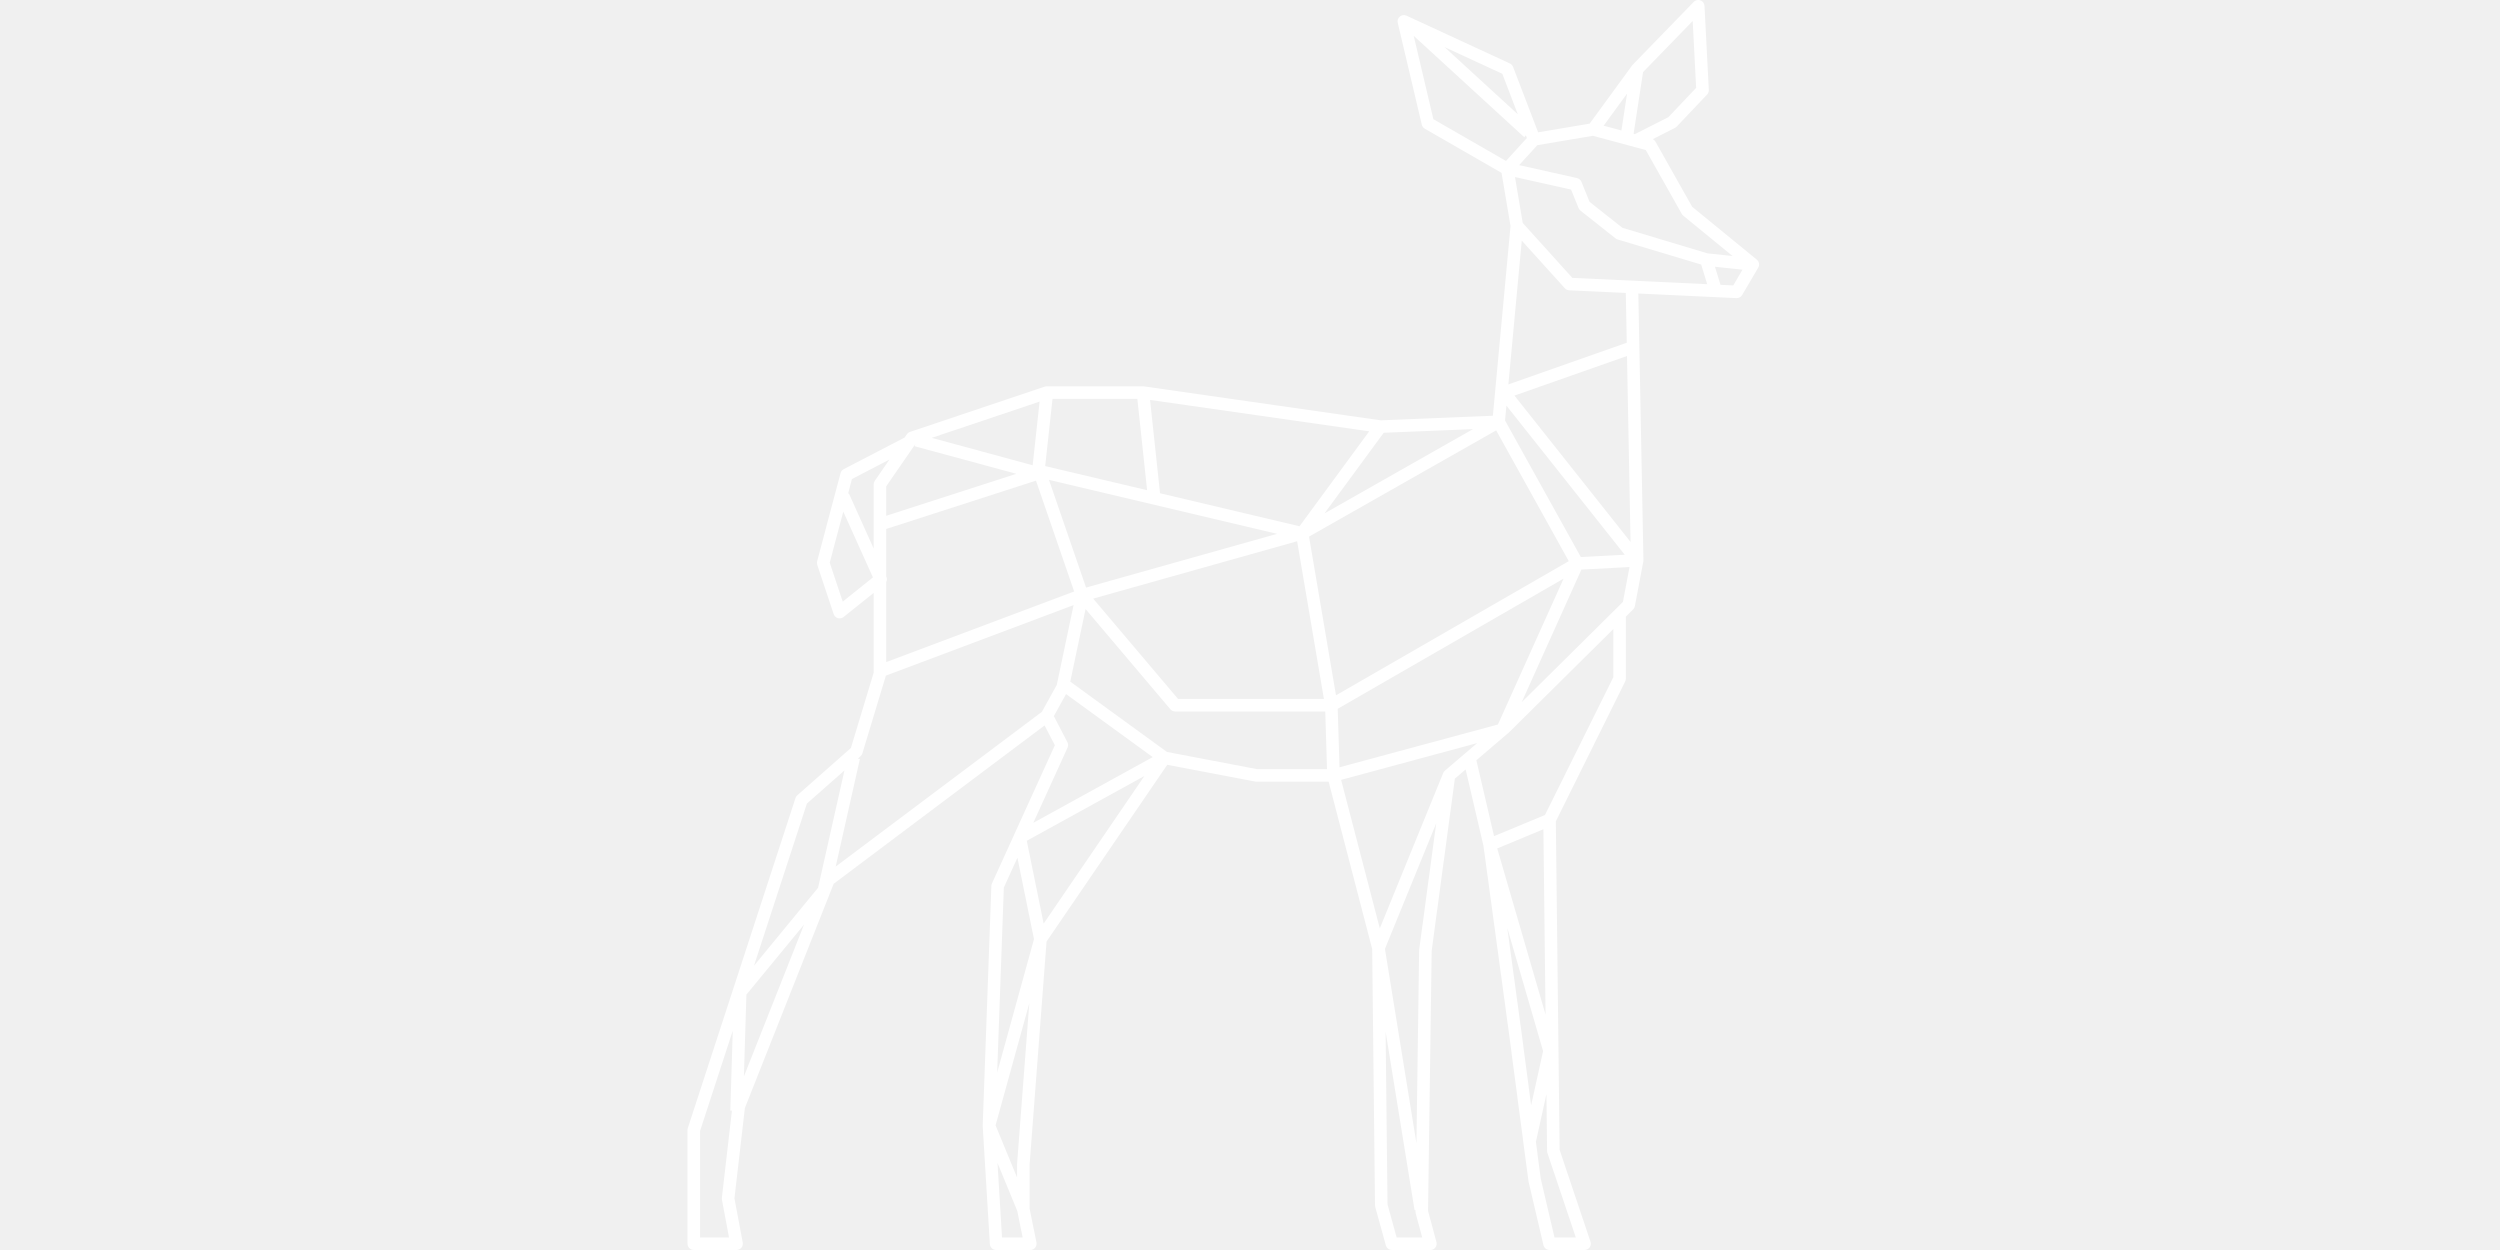
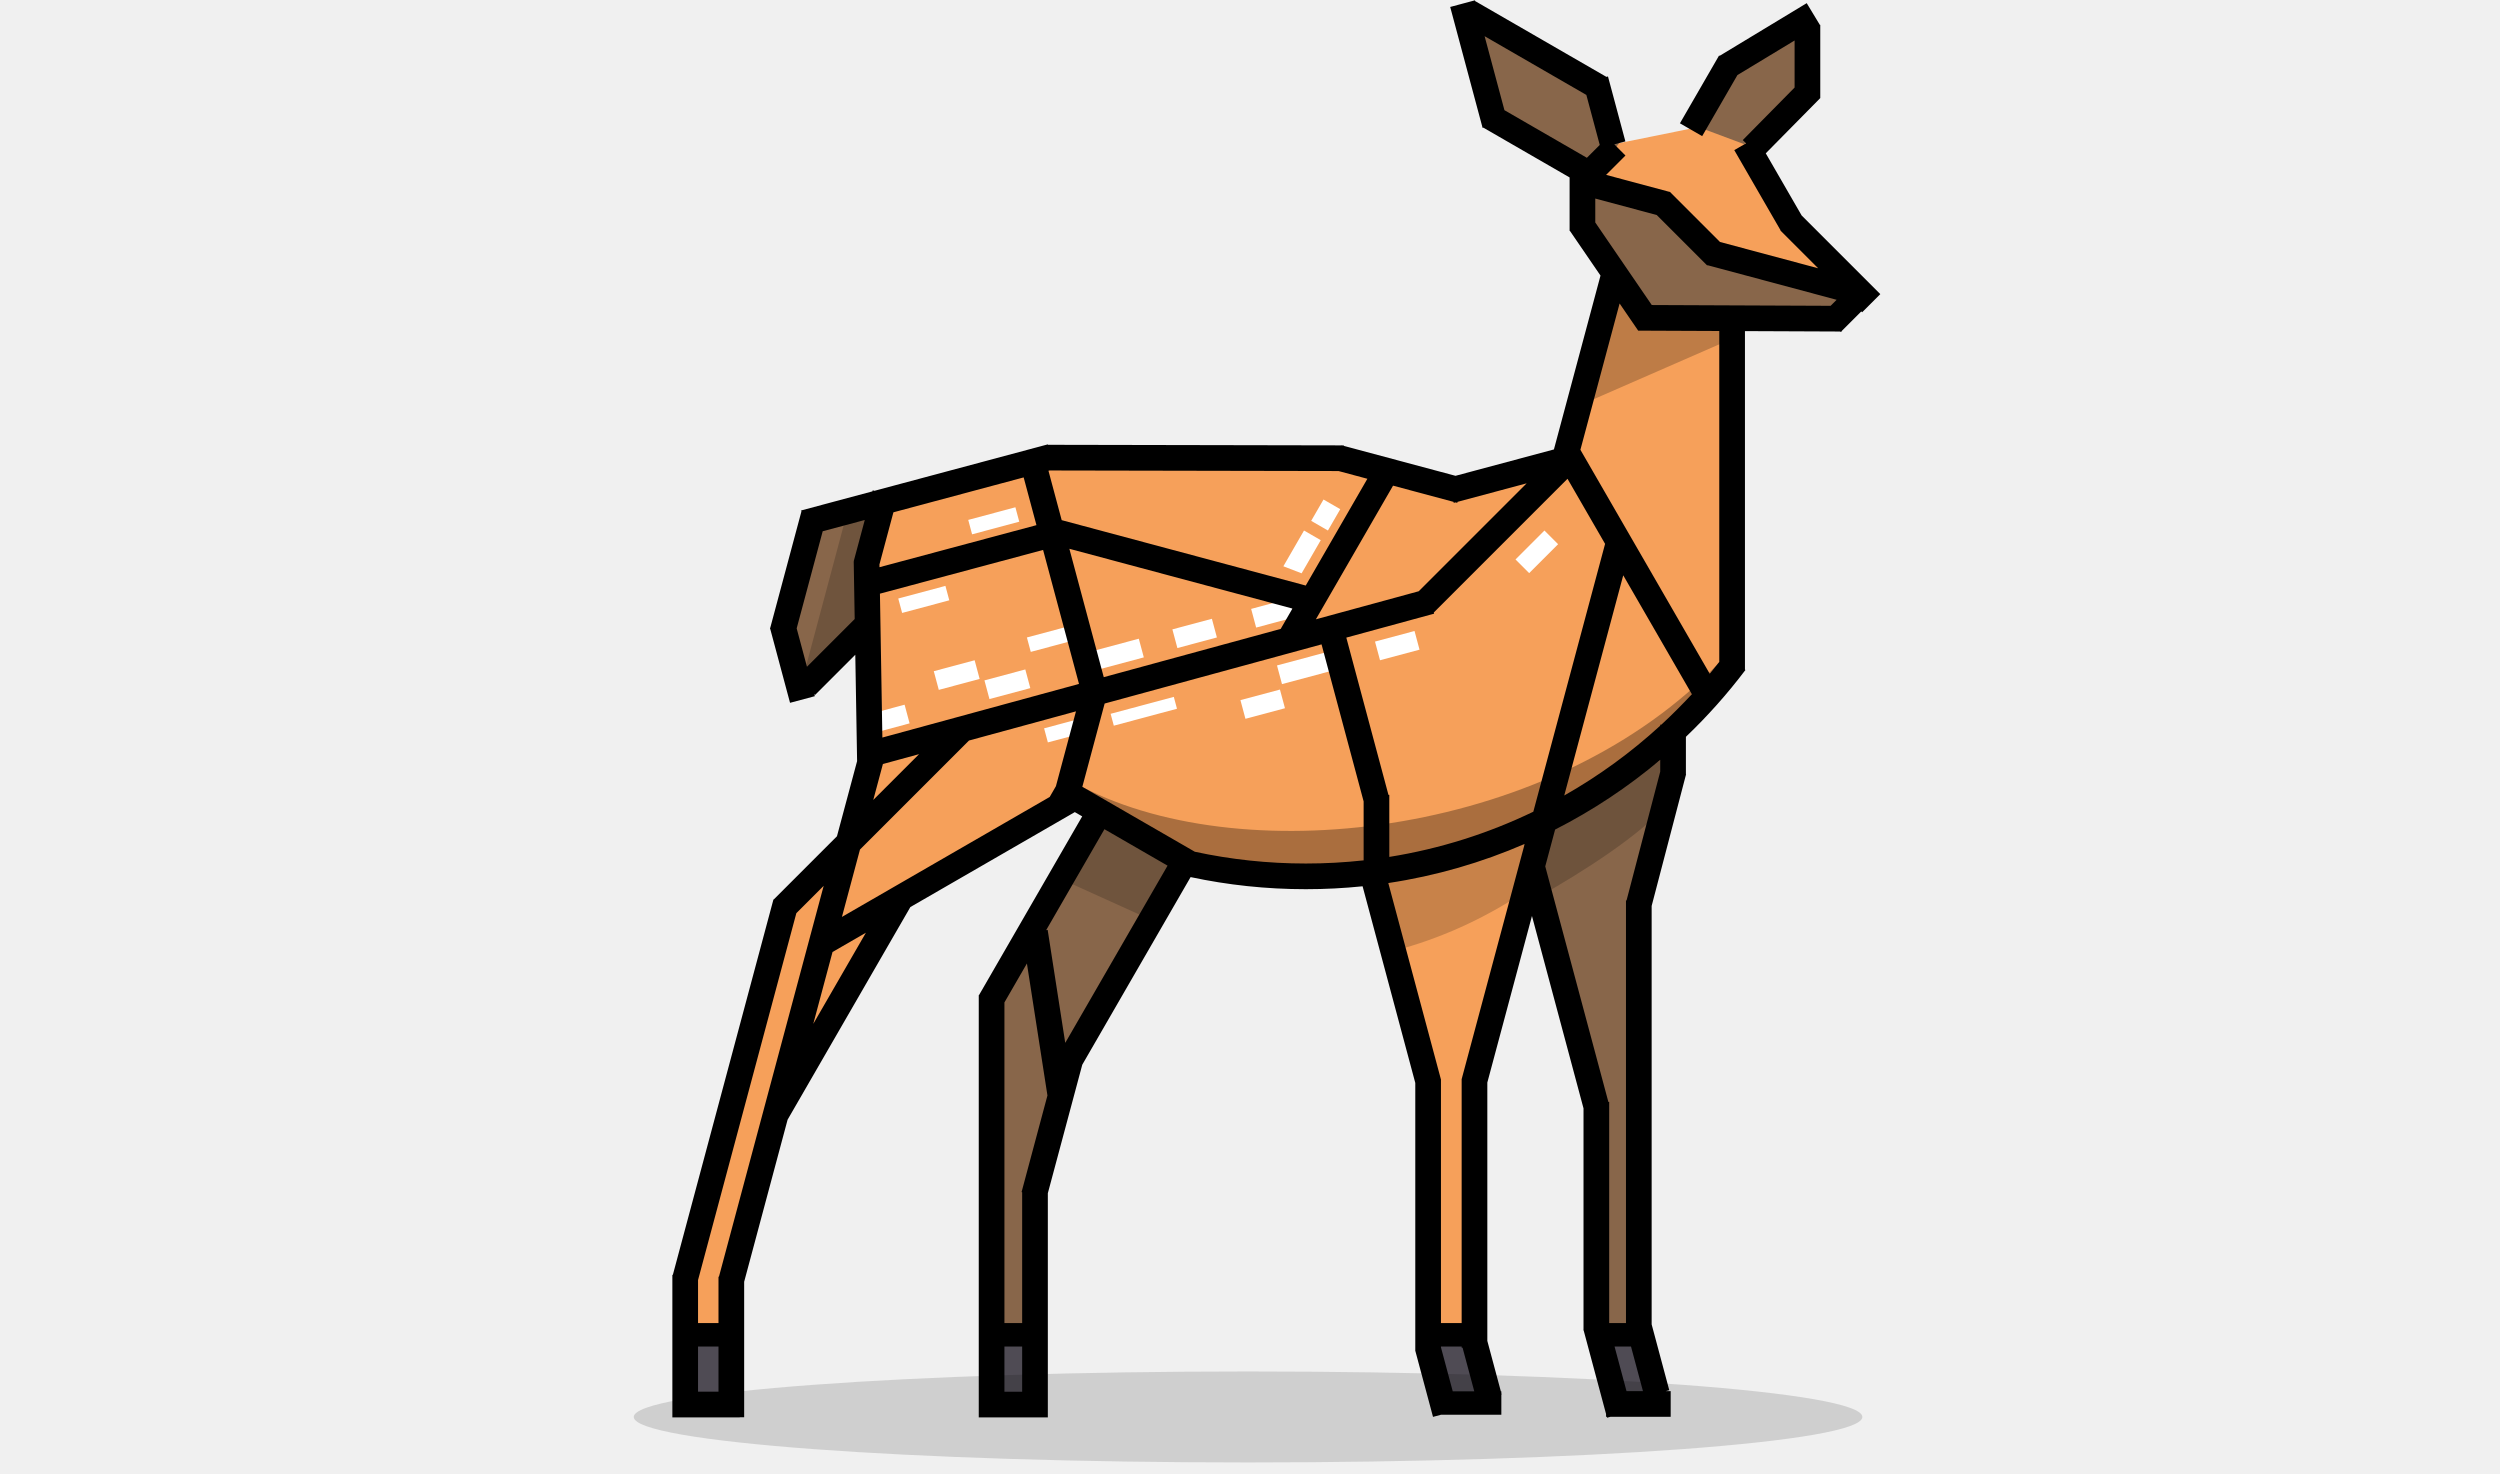
- <svg xmlns="http://www.w3.org/2000/svg" viewBox="0 0 200 100" style="fill: #fff;">
-   <path d="M135.87 0a.502.502 0 00-.37.152l-4.887 5.032a.502.502 0 00-.045.054l-3.396 4.653-4.121.695-2.004-5.232a.502.502 0 00-.258-.276l-8.27-3.824a.502.502 0 00-.699.57l1.924 8.153a.502.502 0 00.238.318l6.141 3.533.719 4.252-1.412 15.18-8.97.367-18.95-2.717a.502.502 0 00-.07-.004h-7.702a.502.502 0 00-.16.026l-10.78 3.623a.502.502 0 00-.251.191l-.18.26-4.87 2.527a.502.502 0 00-.253.317l-1.873 7.048a.502.502 0 00.01.288l1.314 3.943a.502.502 0 00.79.232l2.41-1.931v6.379l-1.823 6.03-4.287 3.784a.502.502 0 00-.146.22l-8.614 26.405a.502.502 0 00-.025.156v9.094a.502.502 0 00.502.5h3.424a.502.502 0 00.494-.594l-.664-3.535.834-7.226L66.695 70.7l16.871-12.664.823 1.582-3.237 7.111-.002.004a.502.502 0 00-.052.118l-1.745 3.83a.502.502 0 00-.044.19l-.692 19.144a.502.502 0 000 .007v.018a.502.502 0 000 .033.502.502 0 000 .016l.572 9.44a.502.502 0 00.5.47h2.735a.502.502 0 00.492-.602l-.547-2.71v-3.53l1.356-17.836 9.656-14.138 7.043 1.343a.502.502 0 00.094.008h5.773l3.484 13.387.225 20.502a.502.502 0 00.018.129l.85 3.078a.502.502 0 00.484.369h3.08a.502.502 0 00.484-.633l-.672-2.494.29-20.809 1.855-13.773.863-.736 1.426 6.12 2.054 15.096 1.541 11.696a.502.502 0 00.008.049l1.194 5.097a.502.502 0 00.488.387h2.803a.502.502 0 00.474-.662l-2.47-7.346-.303-26.285 5.549-11.19a.502.502 0 00.052-.222V49.33l.58-.574a.502.502 0 00.141-.262l.67-3.545.004-.012a.502.502 0 00.002-.015.502.502 0 00.006-.033.502.502 0 00.002-.016.502.502 0 00.002-.035.502.502 0 000-.016.502.502 0 000-.004l-.408-21.336 7.85.368a.502.502 0 00.454-.248l1.288-2.19a.502.502 0 00-.116-.642l-5.17-4.229-2.94-5.215a.502.502 0 00-.206-.197l1.775-.9a.502.502 0 00.137-.104l2.43-2.563a.502.502 0 00.136-.369L136.36.477a.502.502 0 00-.49-.477zm-.454 1.678l.275 5.351-2.22 2.344-2.68 1.357-.104-.027.758-4.935zm-22.318 1.19l8.841 8.107.131-.145.08.21-.867.954-.803.883-5.81-3.342zm2.464.898l4.622 2.136 1.24 3.239zm14.604 3.722l-.453 2.951-1.422-.382zm-2.736 3.375l4.232 1.14 2.883 5.114a.502.502 0 00.12.14l3.94 3.225-2.01-.214-6.806-2.045-2.623-2.075-.652-1.603a.502.502 0 00-.356-.3l-4.627-1.034.494-.543.96-1.055zm-6.23 3.301l4.484 1.002.603 1.482a.502.502 0 00.154.204l2.801 2.218a.502.502 0 00.168.086l6.684 2.008.482 1.572-10.787-.504-3.97-4.394zm.542 5.086l3.444 3.81a.502.502 0 00.347.165l4.531.21.077 3.985-9.471 3.334zm15.455 2.09l2.201.236-.738 1.258-1.02-.047zm-7.037 7.139l.283 14.876-9.287-11.709zm-45.959 3.43h6.787l.78 7.308-8.153-1.93zm7.803.085l17.533 2.512-5.576 7.596-11.158-2.641zm-8.836.133l-.555 5.094-4.174-1.133a.502.502 0 000-.002l-3.904-1.057zm37.346.324l9.463 11.928-3.51.185-6.065-10.927zm-2.676 1.88l-11.881 6.743 4.74-6.453zm1.855.099l5.809 10.463-18.623 10.732-2.156-12.697zm-46.478 1.115l-.043.156 5.006 1.354 3.127.851-10.407 3.358v-2.36zm-2.06 1.22l-1.17 1.698a.502.502 0 00-.09.285v5.137l-1.987-4.414-.064.029.312-1.178zm12.763 1.624l18.248 4.318-15.281 4.299zm-1.04.062l3.054 8.867-15.034 5.649v-6.403a.502.502 0 00.01-.427l-.01-.022v-3.799zM67.464 40.93l2.371 5.263-2.416 1.936-1.04-3.117zm36.307 2.369l2.142 12.617H94.246l-6.793-8.027zm26.591 2.064l-.529 2.791-8.094 8.018 4.774-10.606zm-5.275.928l-5.254 11.67-12.672 3.422-.144-4.68zm-39.201 2.117l-1.344 6.387-1.191 2.15-16.495 12.381 1.934-8.601-.162-.037.215-.19a.502.502 0 00.148-.23l1.881-6.22zm.96.315l6.786 8.02a.502.502 0 00.383.177h12.006l.14 4.613h-5.594l-7.21-1.377-7.735-5.625zm42.22 1.603v3.852L123.597 65.2l-4.073 1.692-1.416-6.07 2.393-2.044.19-.16a.502.502 0 00.027-.025zm-43.782 5.2l6.934 5.042-9.553 5.258 2.738-6.013a.502.502 0 00-.011-.438l-1.084-2.086zm32.893 3.921l-2.584 2.205a.502.502 0 00-.137.192.502.502 0 00-.01.023l-5.062 12.403-3.094-11.881zm-50.621 2.188l-2.11 9.386-5.127 6.237 4.233-12.973zm23.996.445l-8.06 11.807-1.35-6.625zm23.344 3.79l-1.36 10.09a.502.502 0 00-.006.061l-.215 15.44-2.52-15.549zm8.576.47l.172 14.828-3.866-13.293zM81.393 68.62l1.326 6.512-2.946 10.672.534-14.797zm-17.069 5.346l-4.812 12.148.2-6.543zm56.258.267l2.865 9.854-.957 4.344-.763-5.793a.502.502 0 000-.002zM82.344 80.26l-.977 12.842a.502.502 0 00-.002.037V94.2l-1.719-4.174zM58.62 82.459l-.195 6.39.129.005-.805 6.976a.502.502 0 00.006.15l.566 3.016h-2.318v-8.512zm52.229.072l2.316 14.285.074-.011-.002.125a.502.502 0 00.018.136l.521 1.93h-2.045l-.73-2.648zm12.865 4.998l.053 4.555a.502.502 0 00.025.154l2.273 6.758h-1.705l-1.097-4.685-.391-2.961zM79.8 93.033l1.584 3.85.427 2.113h-1.65z" />
+ <svg xmlns="http://www.w3.org/2000/svg" width="100%" height="100%" viewBox="0 0 789 465" version="1.1" xml:space="preserve" style="fill-rule:evenodd;clip-rule:evenodd;stroke-linejoin:round;stroke-miterlimit:2;">
+   <rect id="semantic_dashboard" x="0.202" y="0.099" width="788.726" height="463.956" style="fill:none;" />
+   <clipPath id="_clip1">
+     <rect x="0.202" y="0.099" width="788.726" height="463.956" />
+   </clipPath>
+   <g clip-path="url(#_clip1)">
+     <rect id="retreat-logo" x="0.202" y="364.055" width="519.685" height="519.685" style="fill:none;" />
+     <path d="M546.546,102.139l33.865,1.234l8.631,-9.785l-23.546,-22.46l-12.039,-24.936l18.224,-16.014l-1.831,-25.994l-22.727,16.451l-13.542,19.958l-23.708,4.802l-6.095,-17.419l-42.232,-23.275l8.085,33.108l29.081,13.804l1.682,19.703l8.755,15.519l-14.457,56.4l-29.402,9.004l-46.842,-8.566l-89.401,0.772l-46.533,14.248l-25.783,4.909l-9.352,34.268l3.315,17.416l24.419,-16.372l-1.529,34.875l-5.545,29.068l-18.412,20.295l-31.99,116.702l-1.045,42.377l14.507,0.212l0,-39.449l18.433,-64.031l34.086,-52.854l54.991,-31.141l9.591,-0l-36.106,61.581l0,127.835l14.257,-0l0.919,-65.263l10.165,-43.217l35.693,-64.623l34.897,5.292l23.737,-2.176l18.271,66.947l-0.304,81.115l4.976,18.552l12.292,1.235l-1.472,-13.705l-0.253,-88.36l19.159,-61.274l18.409,67.667l-0,64.325l7.152,33.332l16.558,-0.201l-9.356,-32.904l0,-121.092l13.403,-53.159l4.491,-13.131l12.173,-17.16l-0.715,-104.445Z" style="fill:#f6a05a;" />
+     <path d="M550.433,45.489l18.92,-15.136l-1.617,-22.567l-21.774,10.692l-13.273,20.382l17.744,6.629Z" style="fill:#88664a;" />
+     <path d="M359.407,201.575l1.579,5.894l-16.439,4.405l-1.579,-5.894l16.439,-4.405Z" style="fill:#fff;" />
+     <path d="M307.595,208.376l1.58,5.894l-12.893,3.454l-1.579,-5.894l12.892,-3.454Z" style="fill:#fff;" />
+     <path d="M323.586,211.275l1.58,5.894l-12.893,3.455l-1.579,-5.894l12.892,-3.455Z" style="fill:#fff;" />
+     <path d="M338.971,197.197l1.22,4.551l-14.883,3.988l-1.219,-4.551l14.882,-3.988Z" style="fill:#fff;" />
+     <path d="M298.374,184.905l1.22,4.551l-14.882,3.988l-1.22,-4.551l14.882,-3.988Z" style="fill:#fff;" />
+     <path d="M320.456,160.094l1.219,4.551l-14.882,3.988l-1.22,-4.551l14.883,-3.988Z" style="fill:#fff;" />
+     <path d="M285.491,222.401l1.579,5.894l-10.964,2.937l-1.579,-5.893l10.964,-2.938Z" style="fill:#fff;" />
+     <path d="M340.481,226.921l1.19,4.444l-10.964,2.938l-1.191,-4.444l10.965,-2.938Z" style="fill:#fff;" />
+     <path d="M370.454,219.933l1.004,3.747l-19.94,5.343l-1.004,-3.747l19.94,-5.343Z" style="fill:#fff;" />
+     <path d="M382.474,195.288l1.58,5.894l-12.471,3.341l-1.579,-5.894l12.47,-3.341Z" style="fill:#fff;" />
+     <path d="M403.953,217.622l1.58,5.894l-12.471,3.341l-1.579,-5.894l12.47,-3.341Z" style="fill:#fff;" />
+     <path d="M446.422,199.14l1.579,5.894l-12.47,3.342l-1.58,-5.894l12.471,-3.342Z" style="fill:#fff;" />
+     <path d="M487.422,167.432l4.315,4.315l-9.129,9.129l-4.315,-4.315l9.129,-9.129Z" style="fill:#fff;" />
+     <path d="M406.993,188.918l1.58,5.894l-12.132,3.25l-1.579,-5.893l12.131,-3.251Z" style="fill:#fff;" />
+     <path d="M422.231,204.866l1.579,5.894l-19.213,5.148l-1.579,-5.894l19.213,-5.148Z" style="fill:#fff;" />
+     <path d="M411.546,167.432l5.284,3.051l-6.038,10.457l-5.763,-2.22l6.517,-11.288Z" style="fill:#fff;" />
+     <path d="M417.699,157.648l5.284,3.051l-3.888,6.733l-5.284,-3.051l3.888,-6.733Z" style="fill:#fff;" />
+     <path d="M549.093,105.83l-49.813,21.769l11.836,-37.143l8.496,10.513l29.851,0.875l-0.37,3.986Z" style="fill-opacity:0.23;" />
+     <path d="M462.938,418.514l-13.307,0l8.063,26.257l12.079,-2.122l-6.835,-24.135Z" style="fill:#4f4b54;" />
+     <path d="M481.021,281.583c-13.315,8.764 -26.955,14.767 -40.867,18.448l-7.266,-25.634l52.11,-13.421l-3.977,20.607Z" style="fill-opacity:0.19;" />
+     <path d="M542.795,208.879c-51.461,54.494 -148.769,66.461 -201.159,39.521l33.899,25.997l68.865,0l66.659,-29.045l31.736,-36.473Z" style="fill-opacity:0.31;" />
+     <path d="M585.678,91.178l-9.341,8.227l-55.281,0.481l-21.848,-26.832l1.211,-13.689l-3.66,-7.244l-25.123,-16.918l-7.416,-26.722l18.577,5.468l23.12,14.415l5.735,15.83l-6.014,8.536l2.465,5.965l17.512,6.131l15.822,14.604l28.768,7.364l17.376,4.229l-1.903,0.155Z" style="fill:#88664a;" />
+     <path d="M278.501,159.537l-4.265,17.529l-1.277,21.687l-19.432,18.694l-7.754,-20.093l11.068,-32.761l21.66,-5.056Z" style="fill:#88664a;" />
+     <path d="M267.142,162.54l-13.443,50.282l18.132,-13.626l4.589,-34.732l-9.278,-1.924Z" style="fill-opacity:0.18;" />
+     <path d="M346.596,254.968l27.097,15.113l-34.521,61.602l-11.765,46.08l-0.711,66.621l-13.346,-0l-0.647,-129.563l33.893,-59.853Z" style="fill:#88664a;" />
+     <path d="M363.977,290.618l-28.22,-12.781l12.011,-18.826l25.402,11.523l-9.193,20.084Z" style="fill-opacity:0.18;" />
+     <path d="M528.691,231.815l-41.149,26.272l-3.283,21.594l18.644,67.979l0.131,66.238l7.505,30.486l11.969,-2.745l-4.267,-23.558l-3.614,-133.473l14.064,-52.793Z" style="fill:#88664a;" />
+     <path d="M516.746,418.514l-13.306,0l7.296,26.257l12.079,-2.122l-6.069,-24.135Z" style="fill:#4f4b54;" />
+     <path d="M324.928,418.514l-13.307,0l3.317,26.257l12.4,-2.122l-2.41,-24.135Z" style="fill:#4f4b54;" />
+     <path d="M229.205,418.514l-13.307,0l3.316,26.257l12.401,-2.122l-2.41,-24.135Z" style="fill:#4f4b54;" />
+     <path d="M527.984,252.146c-10.593,11.911 -28.972,23.219 -41.458,30.376l-6.263,-17.789l46.859,-26.451l0.862,13.864Z" style="fill-opacity:0.19;" />
+     <path d="M557.275,48.389l11.321,19.609l24.828,24.827l-5.73,5.73l-0.269,-0.269l-6.144,6.144l-0,0.201l-0.2,-0.001l-0.149,0.15l-0.151,-0.151l-30.075,-0.131l-0,106.833l0.153,0.116c-5.688,7.531 -11.975,14.585 -18.789,21.092l-0,11.807l0.055,0.015l-0.055,0.209l-0,0.07l-0.019,0l-10.79,41.265l-0,132.076l5.563,20.762l-1.083,0.29l1.528,0l0,8.103l-18.982,0l-1.101,0.295l-0.079,-0.295l-0.235,0l-0,-0.877l-7.06,-26.346l-0.054,-0l-0,-0.203l-0.04,-0.147l0.04,-0.011l-0,-69.751l-16.271,-60.722l-14.086,52.572l-0,81.533l4.266,15.922l0.157,-0l0,0.587l0.106,0.393l-0.106,0.029l0,6.38l-19.055,0l-2.51,0.673l-5.592,-20.868l-0.003,0l-0,-0.013l-0.025,-0.091l0.025,-0.007l-0,-84.418l-16.628,-62.056c-5.893,0.605 -11.872,0.915 -17.923,0.915c-12.469,-0 -24.633,-1.317 -36.361,-3.818l-34.189,59.217l-10.867,40.557l-0,70.744l-0.229,0l-0,0.004l-20.398,0l0,-0.004l-1.174,0l0,-132.993l-0.06,-0.035l0.06,-0.105l0,-0.075l0.044,-0l32.605,-56.475l-2.332,-1.346l-51.901,29.965l-38.746,67.11l-13.708,51.157l0,42.757l-1.39,0l0,0.033l-13.166,-0l0,0.007l-8.103,0l0,-44.977l0.152,-0l31.752,-118.5l0.09,0.024l19.953,-19.954l6.355,-23.716l-0.569,-33.57l-12.678,12.678l-0.269,-0.269l0.179,0.667l-7.827,2.097l-6.263,-23.375l-0.058,-0.015l0.027,-0.1l-0.036,-0.136l0.078,-0.021l9.844,-36.739l-0.086,-0.324l0.187,-0.051l0.012,-0.047l0.083,0.022l22.22,-5.954l0.086,-0.32l0.554,0.149l54.162,-14.513l0,-0.008l0.031,-0l0.521,-0.14l0.038,0.141l92.595,0.183l0.013,-0.046l0.174,0.046l0.588,0.001l0,0.157l35.253,9.446l31.057,-8.322l14.703,-54.872l-9.659,-14.115l-0.094,-0l0,-0.137l-0.035,-0.052l0.035,-0.024l0,-16.641l-27.21,-15.71l-0.248,0.067l-0.066,-0.248l-0.052,-0.03l0.03,-0.051l-10.138,-37.835l7.827,-2.097l0.088,0.33l0.028,-0.048l41.361,23.879l0.492,-0.132l5.493,20.499l-3.497,0.936l3.521,3.521l-6.108,6.107l20.043,5.371l0.048,-0.048l0.082,0.083l0.123,0.033l-0.019,0.071l15.663,15.663l30.976,8.3l-11.918,-11.918l0.061,-0.061l-14.609,-25.304l3.718,-2.147l-1.039,-1.024l16.358,-16.582l0,-14.849l-18.044,10.915l-11.126,19.272l-7.017,-4.052l12.351,-21.392l0.175,0.101l27.486,-16.628l4.145,6.851l0.133,0l0,23.084l-0.015,-0l0.019,0.019l-17.206,17.44Zm-82.475,-13.616l25.997,15.01l-0.054,0.093l4.137,-4.137l-4.228,-15.779l-32.109,-18.538l6.257,23.351Zm-16.077,123.611l-19.076,-5.111l-24.352,42.178l32.458,-8.853l34.061,-34.06l-21.82,5.846l-0.085,0.318l-0.55,-0.148l-0.551,0.148l-0.085,-0.318Zm-135.656,-7.713l-41.107,11.015l-4.408,16.453l0.014,0.871l49.538,-13.274l-4.037,-15.065Zm-0.474,225.601l-0.188,-0.05l8.168,-30.486l-6.478,-41.659l-7.097,12.291l-0,101.199l5.595,0l-0,-41.295Zm54.493,-107.461c11.292,2.434 23.011,3.716 35.027,3.716c6.167,-0 12.256,-0.338 18.248,-0.996l0,-18.603l-13.28,-49.565l-68.454,18.672l-7.042,26.28l35.501,20.496Zm147.219,-40.099c3.344,-3.08 6.56,-6.296 9.641,-9.639l-21.652,-37.503l-18.62,69.493c10.931,-6.2 21.089,-13.608 30.293,-22.04l0,-0.311l0.338,0Zm-258.592,60.667l65.573,-37.858l1.962,-3.399l6.329,-23.619l-33.762,9.209l-34.405,34.405l-5.697,21.262Zm56.88,149.852l-0,-14.274l-5.595,0l-0,14.274l5.595,0Zm142.685,-0.125l-3.689,-13.769l-0.291,0l0,-0.38l-6.532,0l0,0.263l3.721,13.886l6.791,-0Zm58.689,-195.578l0,-3.721c-10.135,8.538 -21.259,15.939 -33.174,22.006l-3.111,11.613l19.919,74.341l0.26,-0l-0,69.8l5.297,0l0,-133.385l0.178,-0l10.631,-40.654Zm-250.69,50.84l-10.53,6.08l-6.079,22.688l16.609,-28.768Zm245.236,144.665l-3.771,-14.076l-5.19,0l3.772,14.076l5.189,0Zm-182.322,-109.905l32.29,-55.928l-19.92,-11.501l-18.394,31.859l0.48,-0.074l5.544,35.644Zm86.252,-180.465l-91.207,-0.18l-0.342,0.091l4.175,15.584l77.022,20.638l19.453,-33.694l-9.101,-2.439Zm38.868,191.872l19.882,-74.198c-13.542,5.879 -27.978,10.084 -43.044,12.352l16.607,61.979l0.01,-0l0,0.036l0.017,0.061l-0.017,0.004l0,76.798l6.532,0l0,-76.929l-0.013,-0.004l0.013,-0.05l0,-0.049l0.013,0Zm-112.964,-126.823l55.843,-15.232l3.707,-6.42l-70.406,-18.865l10.856,40.517Zm104.159,-20.407l0.1,0.368l-27.708,7.558l13.298,49.63l0.268,-0l0,19.578c16.032,-2.567 31.299,-7.438 45.451,-14.262l22.65,-84.531l-11.86,-20.541l-42.199,42.2Zm58.642,-97.524l-12.372,46.17l40.808,70.681c1.024,-1.232 2.03,-2.479 3.019,-3.741l-0,-104.428l-25.584,-0.112l-0,-0.006l-0.007,0.005l-5.864,-8.569Zm-241.408,99.588l-0.309,-18.199l0.148,-0.002l-0.145,-0.039l3.489,-13.022l-13.278,3.558l-8.214,30.655l3.245,12.113l15.064,-15.064Zm-49.439,229.588l0,14.263l6.454,-0l-0,-14.263l-6.454,0Zm283.168,-354.744l17.83,26.054l56.441,0.246l1.897,-1.897l-40.758,-10.922l-0.09,0.091l-15.923,-15.924l-19.397,-5.197l0,7.549Zm-224.826,170.911l-3.039,11.34l14.454,-14.454l-11.415,3.114Zm-58.342,162.862l0,13.581l6.454,0l-0,-14.642l0.145,-0l28.865,-107.726l-0.033,-0.057l0.057,-0.033l4.162,-15.532l-8.626,8.625l-31.024,115.784Zm57.407,-216.625l0.77,45.409l62.052,-16.925l-11.329,-42.282l-51.493,13.798Z" />
+     <ellipse cx="393.89" cy="447.193" rx="193.877" ry="14.36" style="fill-opacity:0.14;" />
+   </g>
</svg>
